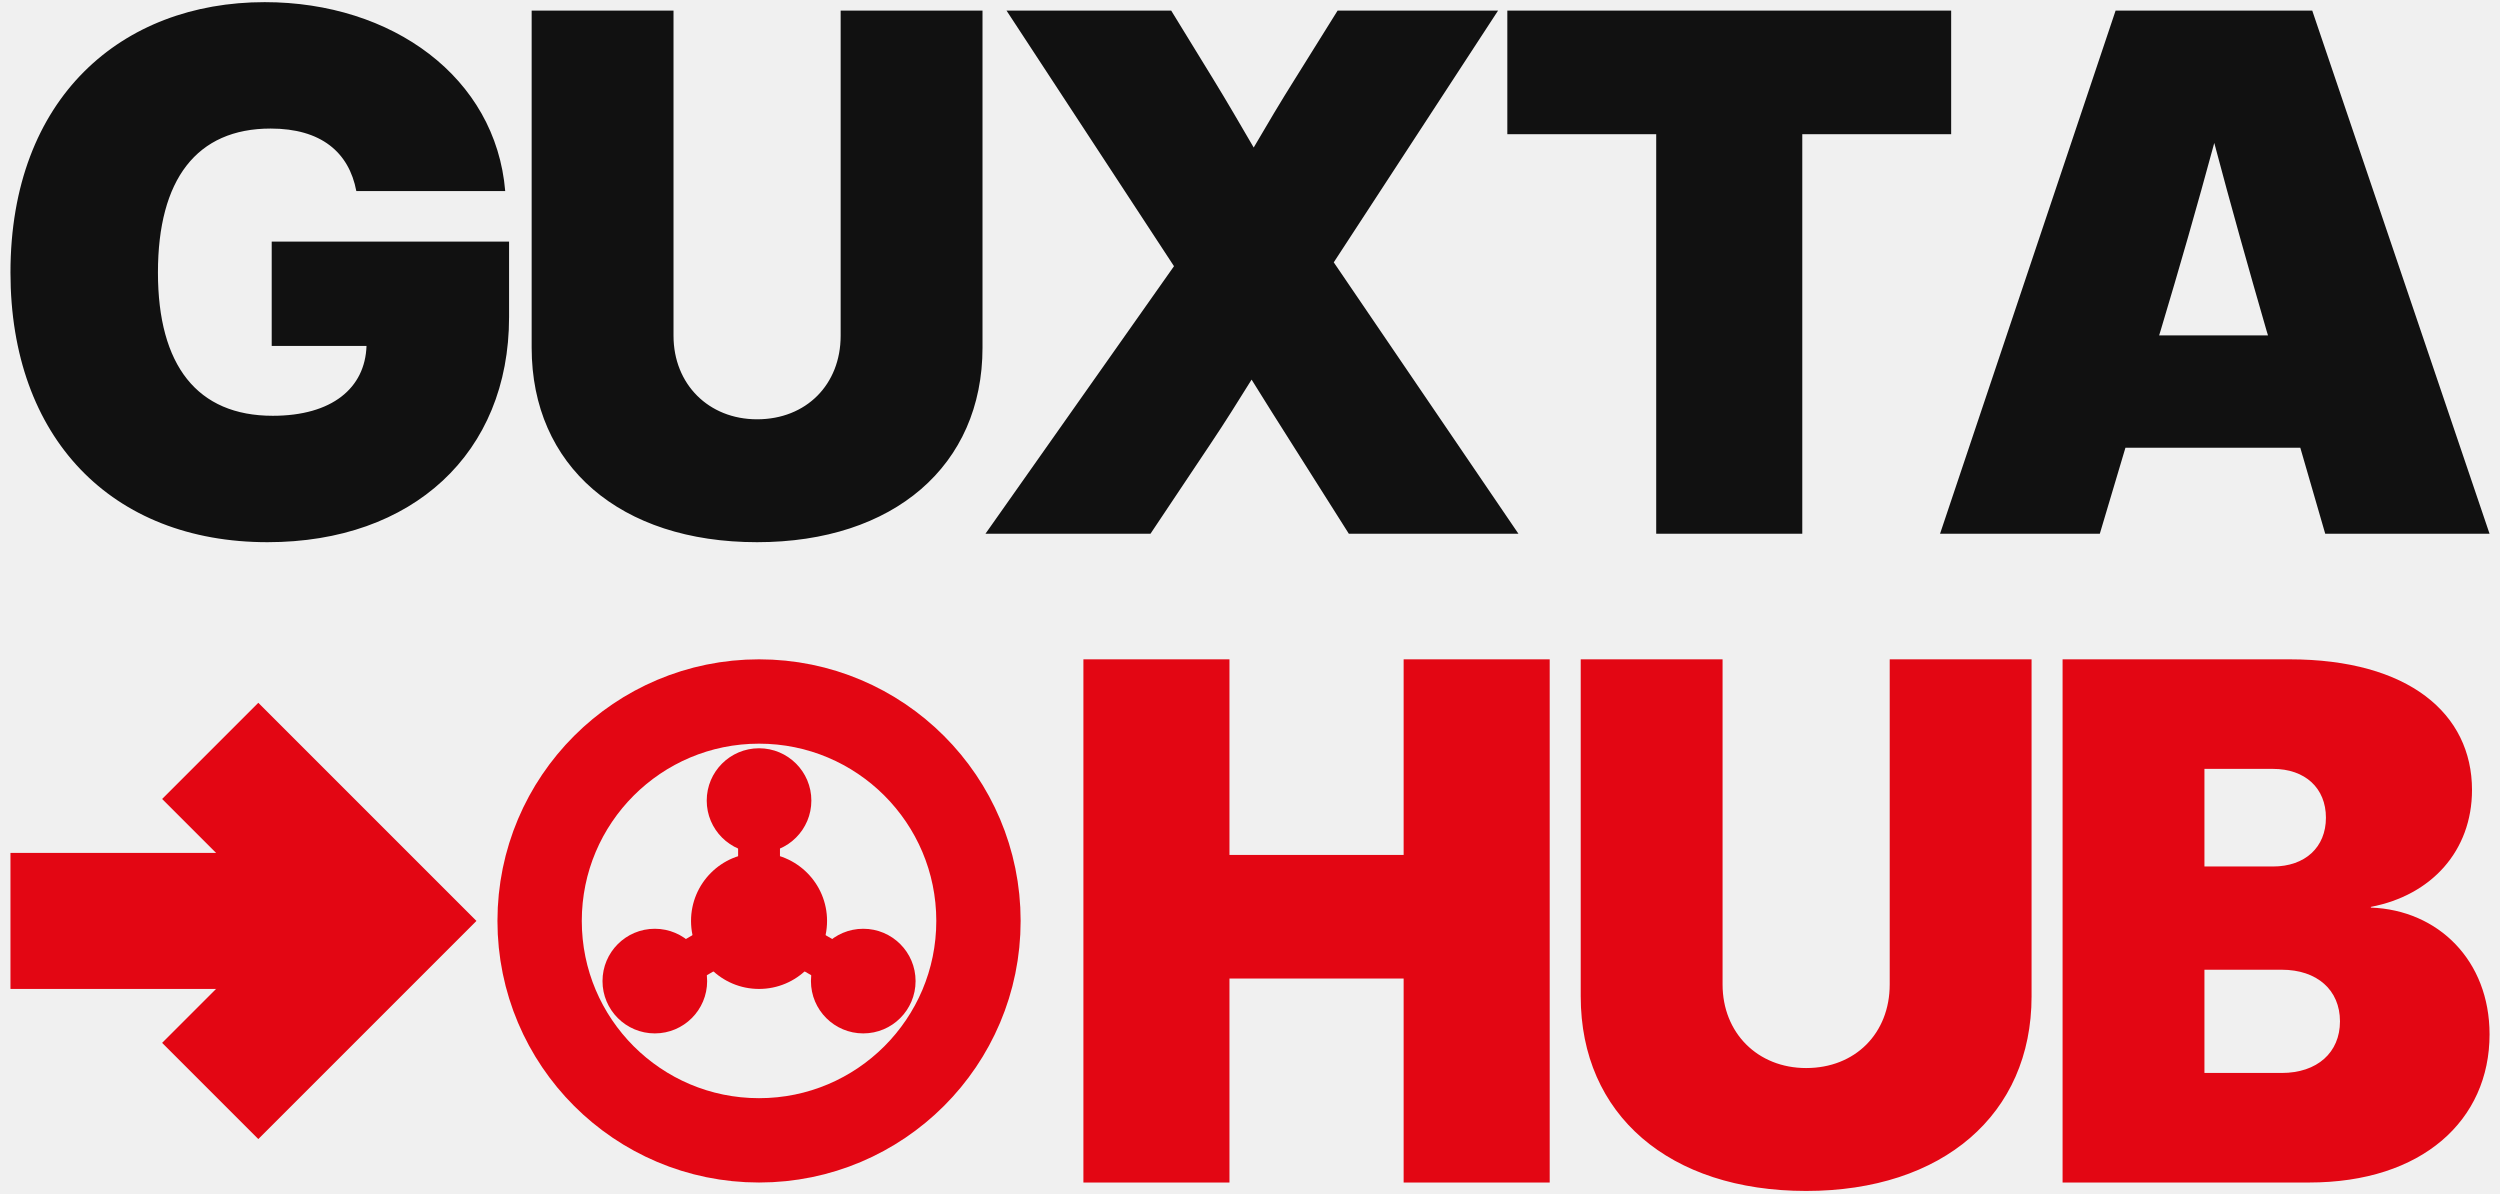
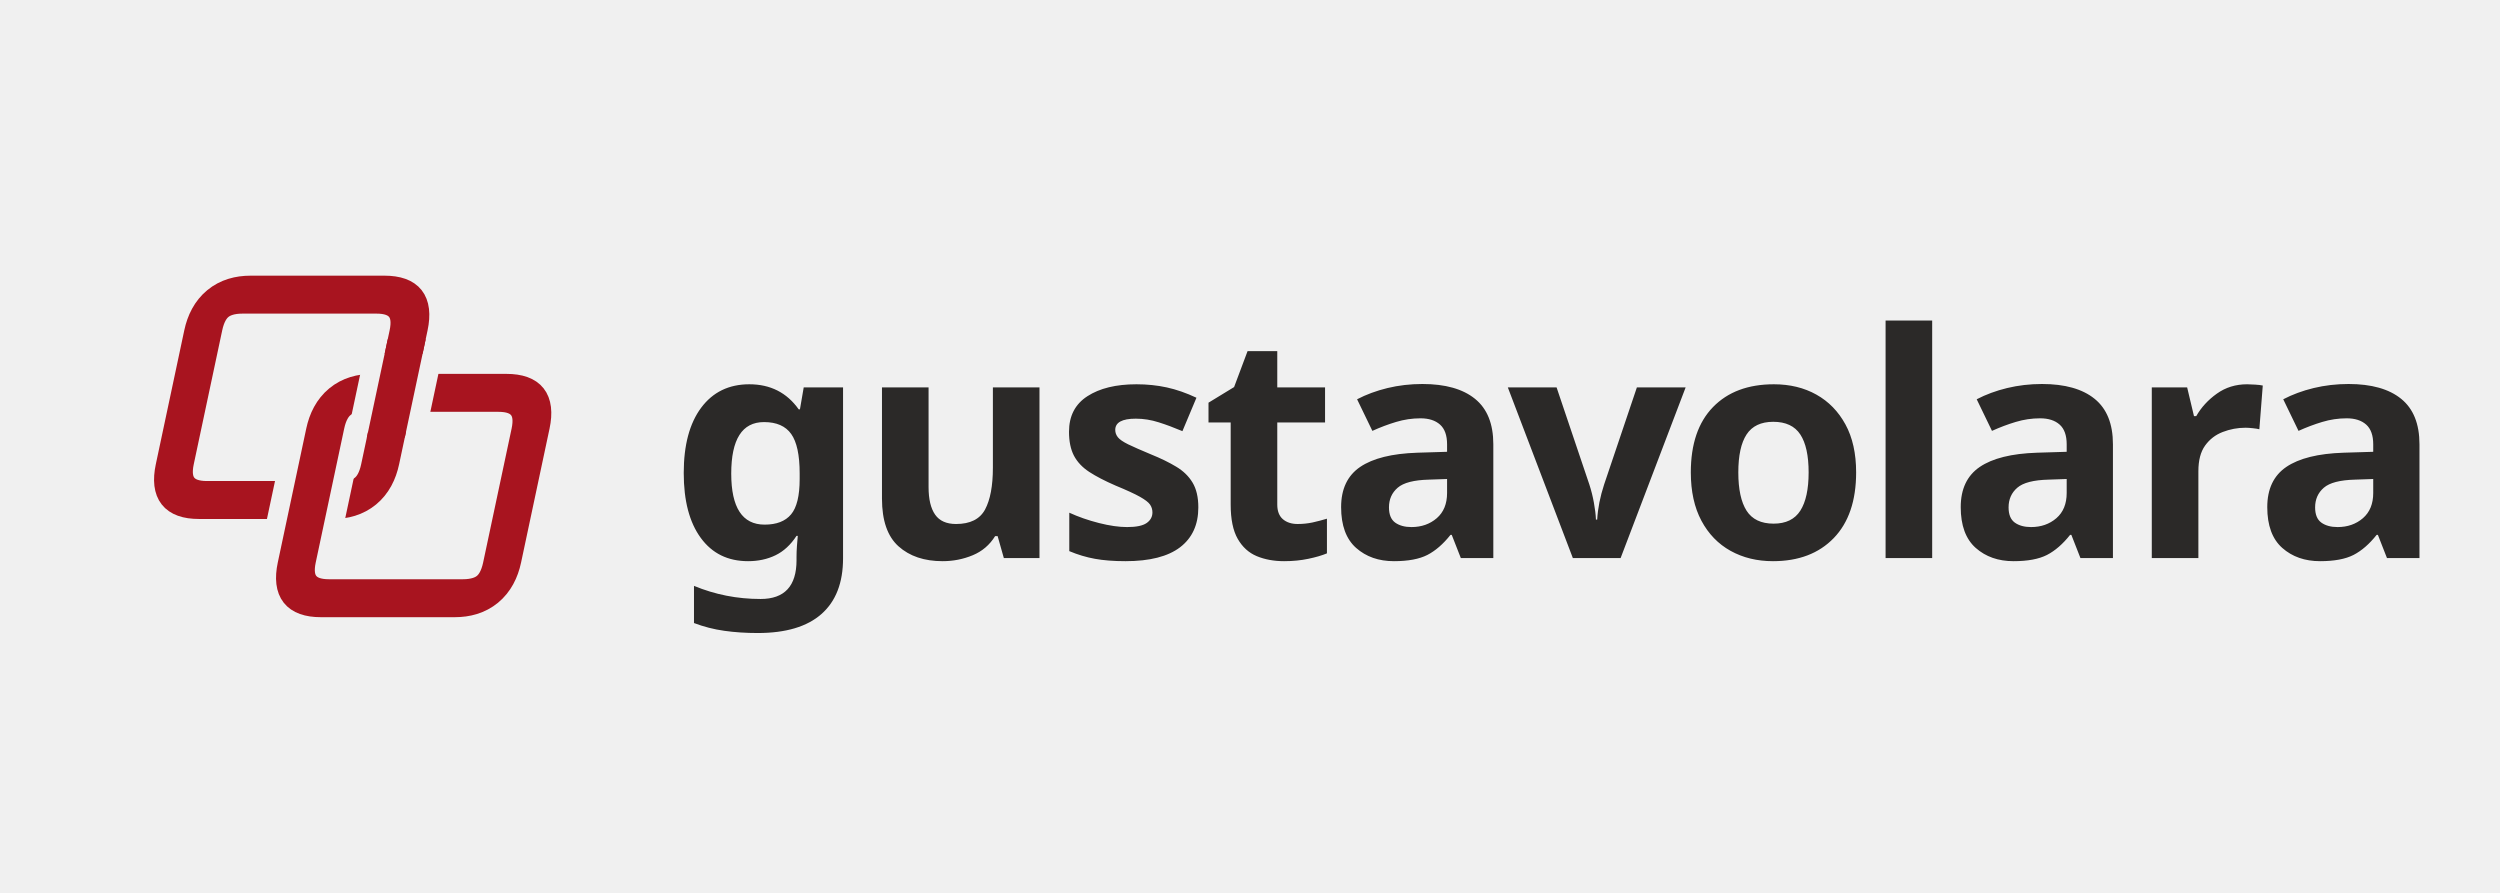
- <svg xmlns="http://www.w3.org/2000/svg" viewBox="-2 -2 477.84 228.00" width="1911" height="912">
-   <path fill="#111111" d="M49.128 101.611C76.846 101.611 95.302 84.631 95.302 58.591V44.161H49.933V64.094H68.054C67.785 72.148 61.477 77.45 50.134 77.45C35.705 77.45 28.188 67.852 28.188 50.067C28.188 32.282 35.57 22.55 49.732 22.55C59.329 22.55 64.698 27.047 66.107 34.497H94.564C92.752 12.752 72.953 -1.611 48.591 -1.611C21.275 -1.611 0.0 16.644 0.0 50.067C0.0 81.678 19.329 101.611 49.128 101.611ZM142.706 101.611C168.813 101.611 185.793 86.98 185.793 64.43V0.0H158.679V62.148C158.679 71.477 152.102 78.121 142.706 78.121C133.444 78.121 126.733 71.409 126.733 62.148V0.0H99.619V64.43C99.619 87.047 116.532 101.611 142.706 101.611ZM186.352 100.0H217.895L229.372 82.819C232.123 78.725 234.674 74.631 237.224 70.537C239.774 74.631 242.325 78.725 244.942 82.819L255.815 100.0H288.231L252.929 48.121L284.338 0.0H253.667L245.546 13.02C242.795 17.383 240.177 21.812 237.627 26.174C235.077 21.812 232.526 17.383 229.842 13.02L221.855 0.0H190.379L222.392 48.859ZM286.105 23.624H314.561V100.0H342.481V23.624H370.937V0.0H286.105ZM368.811 100.0H399.348L404.247 83.557H437.67L442.435 100.0H473.844L439.952 0.0H402.368ZM410.69 62.081 410.958 61.208C414.583 49.128 417.938 37.45 421.227 25.302C424.448 37.45 427.737 49.128 431.227 61.208L431.495 62.081Z" />
-   <g fill="none" stroke="#E30613" stroke-width="26" stroke-linejoin="miter" stroke-miterlimit="10">
-     <path d="M0 174.00H66.78" />
-     <path d="M38.18 141.50L70.68 174.00L38.18 206.50" />
+ <svg xmlns="http://www.w3.org/2000/svg" width="560" height="200" viewBox="0 0 560 200">
+   <g transform="translate(80 100) scale(1) skewX(-12)">
+     <defs>
+       <mask id="sa" maskUnits="userSpaceOnUse" x="-80" y="-80" width="160" height="160">
+         <rect x="-80" y="-80" width="160" height="160" fill="#fff" />
+         <path d="M0,-12H30Q38,-12 38,-4V26Q38,34 30,34H0Q-8,34 -8,26V-4Q-8,-12 0,-12Z" fill="none" stroke="#000" stroke-width="17.5" stroke-linejoin="round" />
+       </mask>
+       <mask id="sb" maskUnits="userSpaceOnUse" x="-80" y="-80" width="160" height="160">
+         <rect x="-80" y="-80" width="160" height="160" fill="#fff" />
+         <path d="M6,-24V-2" fill="none" stroke="#000" stroke-width="17.5" stroke-linejoin="round" />
+       </mask>
+     </defs>
+     <g mask="url(#sa)">
+       <path d="M-32,-34H-2Q6,-34 6,-26V4Q6,12 -2,12H-32Q-40,12 -40,4V-26Q-40,-34 -32,-34Z" fill="none" stroke="#A8141F" stroke-width="8.5" stroke-linejoin="round" />
+     </g>
+     <g mask="url(#sb)">
+       <path d="M0,-12H30Q38,-12 38,-4V26Q38,34 30,34H0Q-8,34 -8,26V-4Q-8,-12 0,-12Z" fill="none" stroke="#A8141F" stroke-width="8.5" stroke-linejoin="round" />
+     </g>
+     <path d="M6,-24V-2" fill="none" stroke="#A8141F" stroke-width="8.5" stroke-linejoin="round" />
  </g>
-   <circle cx="143.08" cy="174.00" r="41.94" fill="none" stroke="#E30613" stroke-width="16.12" />
-   <g stroke="#E30613" stroke-width="8" stroke-linecap="round">
-     <line x1="143.08" y1="174.00" x2="143.08" y2="151.00" />
-     <line x1="143.08" y1="174.00" x2="163.00" y2="185.50" />
-     <line x1="143.08" y1="174.00" x2="123.16" y2="185.50" />
-   </g>
-   <g fill="#E30613">
-     <circle cx="143.08" cy="174.00" r="13" />
-     <circle cx="143.08" cy="151.00" r="10" />
-     <circle cx="163.00" cy="185.50" r="10" />
-     <circle cx="123.16" cy="185.50" r="10" />
-   </g>
-   <path fill="#E30613" d="M205.077 224.0H232.996V185.007H266.285V224.0H294.204V124.0H266.285V161.383H232.996V124.0H205.077ZM343.219 225.611C369.326 225.611 386.306 210.98 386.306 188.43V124.0H359.192V186.148C359.192 195.477 352.615 202.121 343.219 202.121C333.957 202.121 327.246 195.409 327.246 186.148V124.0H300.132V188.43C300.132 211.047 317.044 225.611 343.219 225.611ZM392.234 224.0H439.348C461.026 224.0 473.844 212.054 473.844 195.678C473.844 181.584 464.046 171.919 451.16 171.45V171.315C462.77 169.101 470.489 160.577 470.489 148.966C470.489 134.403 458.408 124.0 435.589 124.0H392.234ZM419.348 203.06V183.329H434.113C440.891 183.329 445.254 187.221 445.254 193.195C445.254 199.168 440.891 203.06 434.113 203.06ZM419.348 163.597V144.94H432.435C438.609 144.94 442.569 148.631 442.569 154.268C442.569 159.906 438.609 163.597 432.435 163.597Z" />
+   <text x="150" y="125" font-family="Montserrat" font-weight="700" font-size="70" letter-spacing="-2" fill="#2B2928">gustavolara</text>
</svg>
